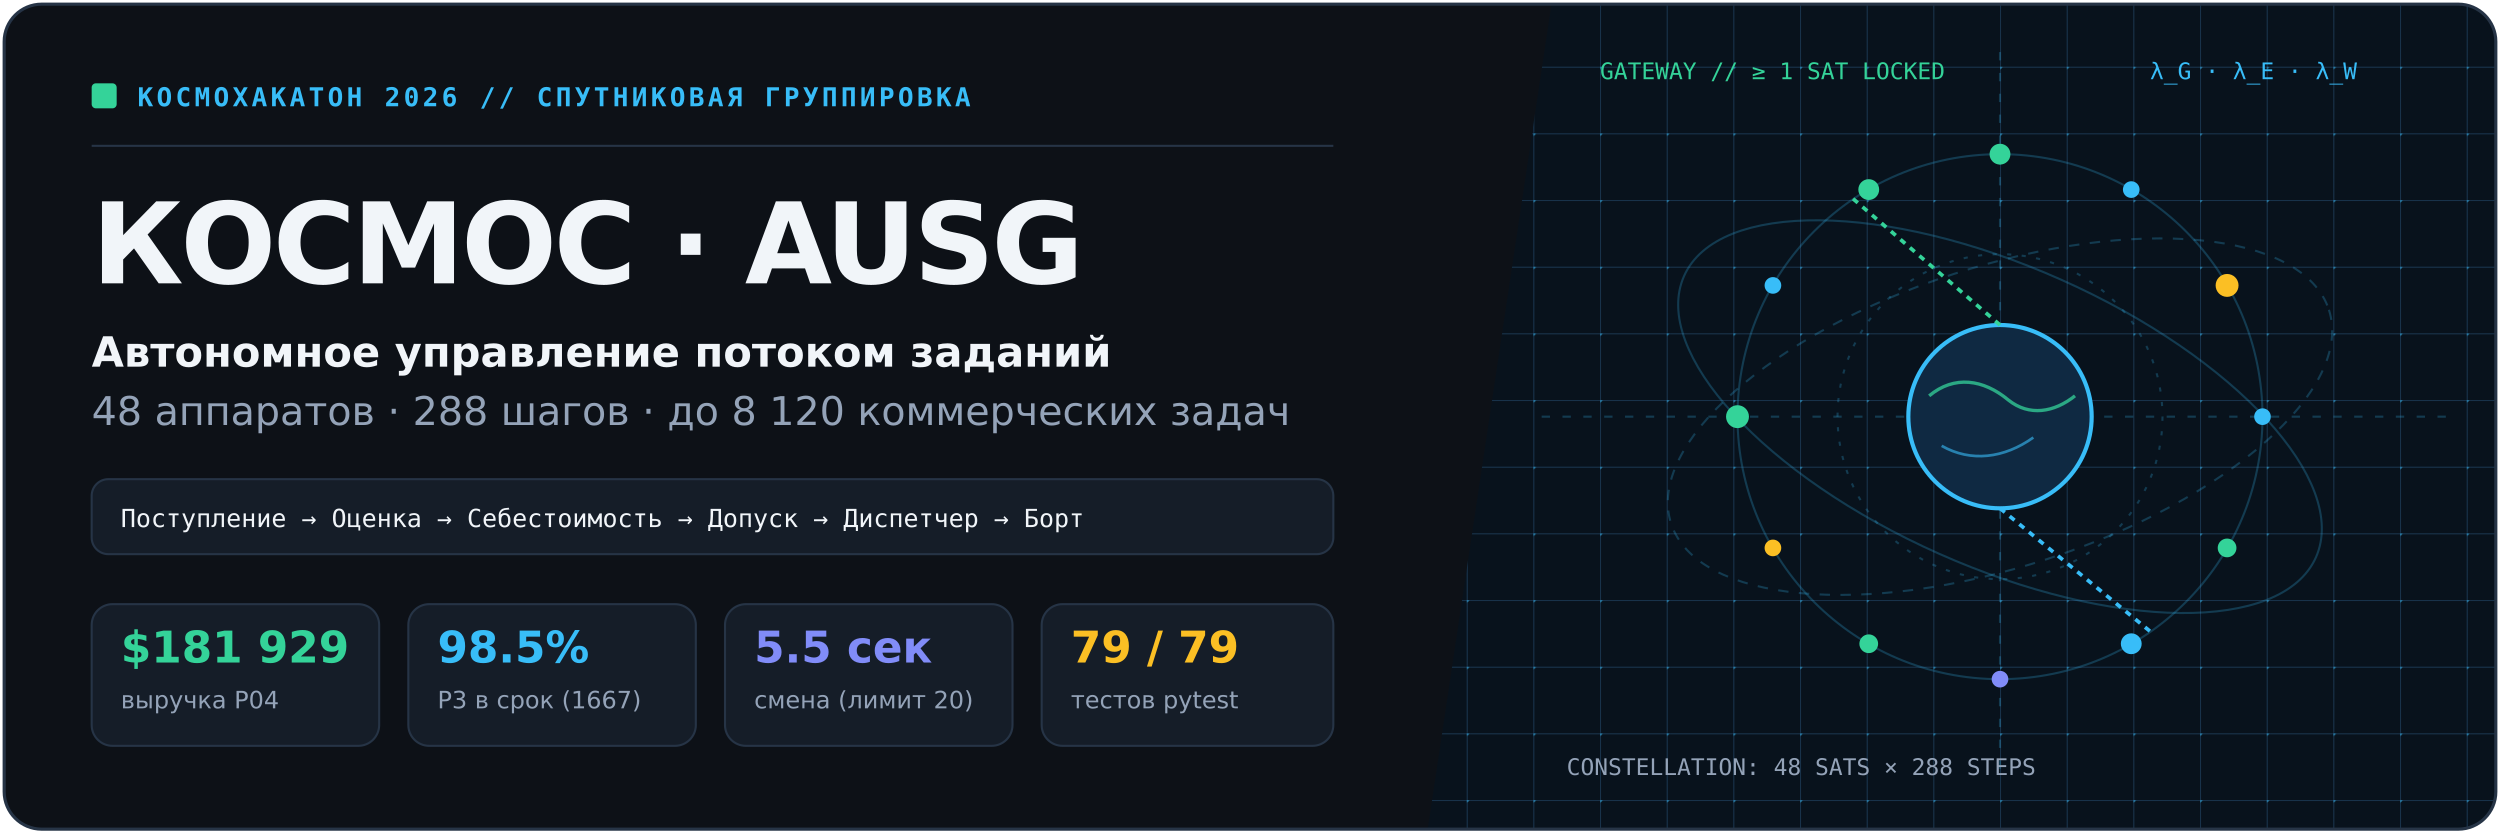
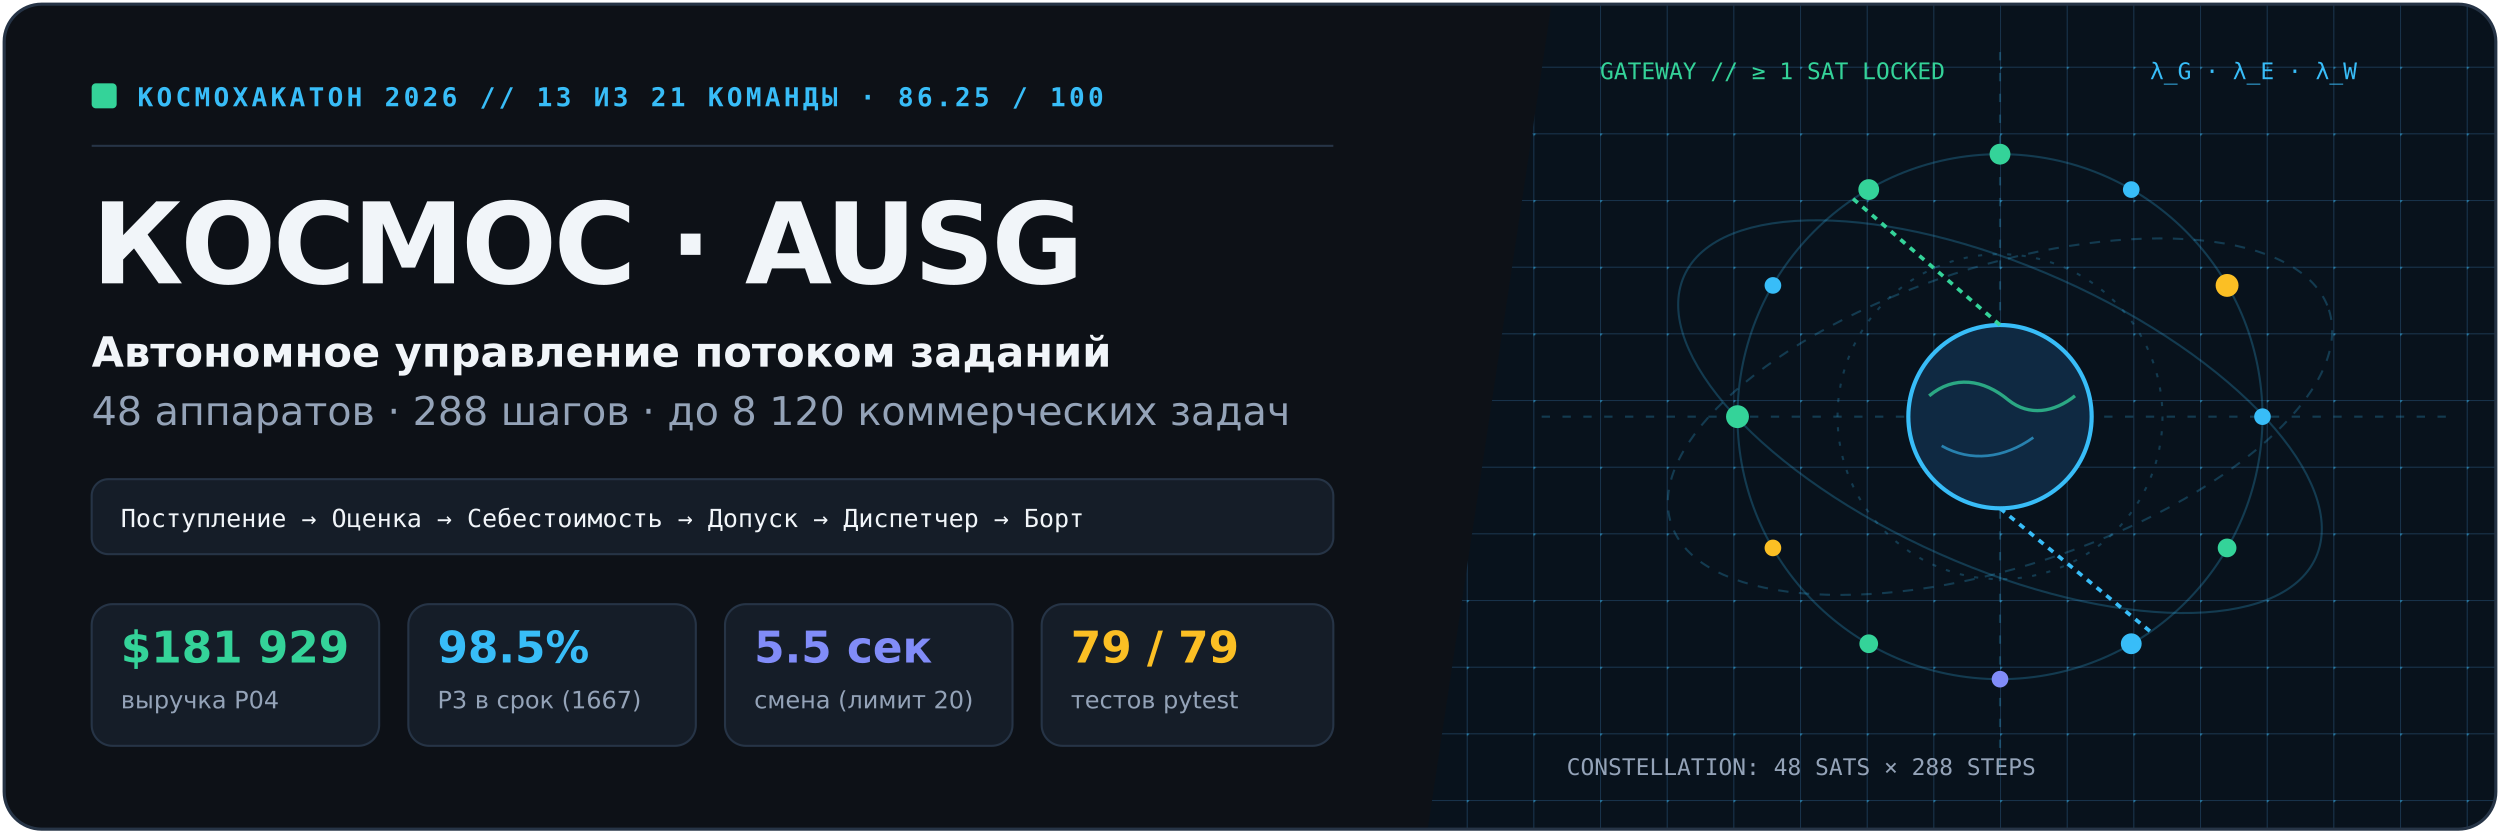
<svg xmlns="http://www.w3.org/2000/svg" width="1200" height="400" viewBox="0 0 1200 400" role="img" aria-labelledby="title desc" xml:lang="ru">
  <style>
    text { font-family: 'Segoe UI', 'DejaVu Sans', sans-serif; }
    .mono { font-family: 'DejaVu Sans Mono', ui-monospace, monospace; }
    @media (prefers-reduced-motion: no-preference) {
      .orbit-spin { transform-origin: 960px 200px; animation: spin 40s linear infinite; }
      @keyframes spin { from { transform: rotate(0deg); } to { transform: rotate(360deg); } }
    }
  </style>
  <defs>
    <clipPath id="frame">
      <rect x="2" y="2" width="1196" height="396" rx="18" />
    </clipPath>
    <clipPath id="right-field">
      <path d="M745 0h455v400H685z" />
    </clipPath>
    <pattern id="bp-grid" width="32" height="32" patternUnits="userSpaceOnUse">
      <path d="M0 32V0h32" fill="none" stroke="#18324a" stroke-width="1" />
      <circle cx="0" cy="0" r="1.2" fill="#38bdf8" opacity="0.45" />
    </pattern>
  </defs>
  <g clip-path="url(#frame)">
    <rect width="1200" height="400" fill="#0d1117" />
    <g clip-path="url(#right-field)">
      <rect x="680" width="520" height="400" fill="#08121c" />
      <rect x="680" width="520" height="400" fill="url(#bp-grid)" />
      <g stroke="#38bdf8" stroke-opacity="0.24" fill="none">
        <line x1="740" y1="200" x2="1175" y2="200" stroke-dasharray="4 6" />
        <line x1="960" y1="25" x2="960" y2="375" stroke-dasharray="4 6" />
        <circle cx="960" cy="200" r="78" stroke-dasharray="2 5" />
        <circle cx="960" cy="200" r="126" />
        <ellipse cx="960" cy="200" rx="166" ry="72" transform="rotate(-18 960 200)" stroke-dasharray="5 5" />
        <ellipse cx="960" cy="200" rx="166" ry="72" transform="rotate(24 960 200)" />
      </g>
      <circle cx="960" cy="200" r="44" fill="#0f2942" stroke="#38bdf8" stroke-width="2" />
      <path d="M926 190c12-10 26-8 38 2 10 8 22 6 32-2" fill="none" stroke="#34d399" stroke-width="1.6" opacity="0.75" />
      <path d="M932 214c14 8 30 6 44-4" fill="none" stroke="#38bdf8" stroke-width="1.3" opacity="0.6" />
      <line x1="960" y1="156" x2="889" y2="95" stroke="#34d399" stroke-width="1.8" stroke-dasharray="3 3" />
      <line x1="960" y1="244" x2="1032" y2="303" stroke="#38bdf8" stroke-width="1.8" stroke-dasharray="3 3" />
      <g class="orbit-spin">
        <circle cx="960" cy="74" r="5" fill="#34d399" />
        <circle cx="1023" cy="91" r="4" fill="#38bdf8" />
        <circle cx="1069" cy="137" r="5.5" fill="#fbbf24" />
        <circle cx="1086" cy="200" r="4" fill="#38bdf8" />
        <circle cx="1069" cy="263" r="4.5" fill="#34d399" />
        <circle cx="1023" cy="309" r="5" fill="#38bdf8" />
        <circle cx="960" cy="326" r="4" fill="#818cf8" />
        <circle cx="897" cy="309" r="4.5" fill="#34d399" />
        <circle cx="851" cy="263" r="4" fill="#fbbf24" />
        <circle cx="834" cy="200" r="5.5" fill="#34d399" />
        <circle cx="851" cy="137" r="4" fill="#38bdf8" />
        <circle cx="897" cy="91" r="5" fill="#34d399" />
      </g>
      <text x="768" y="38" class="mono" font-size="11" fill="#34d399">GATEWAY // ≥ 1 SAT LOCKED</text>
      <text x="1032" y="38" class="mono" font-size="11" fill="#38bdf8">λ_G · λ_E · λ_W</text>
      <text x="752" y="372" class="mono" font-size="11" fill="#94a3b8">CONSTELLATION: 48 SATS × 288 STEPS</text>
    </g>
    <rect x="44" y="40" width="12" height="12" rx="2" fill="#34d399" />
-     <text x="66" y="51" class="mono" font-size="12.5" font-weight="700" letter-spacing="1.6" fill="#38bdf8">КОСМОХАКАТОН 2026 // СПУТНИКОВАЯ ГРУППИРОВКА</text>
+     <text x="66" y="51" class="mono" font-size="12.5" font-weight="700" letter-spacing="1.6" fill="#38bdf8">КОСМОХАКАТОН 2026 // 13 ИЗ 21 КОМАНДЫ · 86.25 / 100</text>
    <line x1="44" y1="70" x2="640" y2="70" stroke="#263446" stroke-width="1" />
    <text x="44" y="136" font-size="54" font-weight="700" letter-spacing="-1.5" fill="#f1f5f9">КОСМОС · AUSG</text>
    <text x="44" y="176" font-size="20" font-weight="700" fill="#f1f5f9">Автономное управление потоком заданий</text>
    <text x="44" y="204" font-size="19" fill="#94a3b8">48 аппаратов · 288 шагов · до 8 120 коммерческих задач</text>
    <rect x="44" y="230" width="596" height="36" rx="8" fill="#151d28" stroke="#263446" />
    <text x="58" y="253" class="mono" font-size="12" fill="#f1f5f9">Поступление → Оценка → Себестоимость → Допуск → Диспетчер → Борт</text>
    <g transform="translate(44, 290)">
      <rect x="0" y="0" width="138" height="68" rx="10" fill="#151d28" stroke="#263446" />
      <text x="14" y="28" font-size="21" font-weight="700" fill="#34d399">$181 929</text>
      <text x="14" y="50" font-size="11.5" fill="#94a3b8">выручка P04</text>
      <rect x="152" y="0" width="138" height="68" rx="10" fill="#151d28" stroke="#263446" />
      <text x="166" y="28" font-size="21" font-weight="700" fill="#38bdf8">98.5%</text>
      <text x="166" y="50" font-size="11.5" fill="#94a3b8">P3 в срок (1667)</text>
      <rect x="304" y="0" width="138" height="68" rx="10" fill="#151d28" stroke="#263446" />
      <text x="318" y="28" font-size="21" font-weight="700" fill="#818cf8">5.5 сек</text>
      <text x="318" y="50" font-size="11.5" fill="#94a3b8">смена (лимит 20)</text>
      <rect x="456" y="0" width="140" height="68" rx="10" fill="#151d28" stroke="#263446" />
      <text x="470" y="28" font-size="21" font-weight="700" fill="#fbbf24">79 / 79</text>
      <text x="470" y="50" font-size="11.5" fill="#94a3b8">тестов pytest</text>
    </g>
  </g>
  <rect x="2" y="2" width="1196" height="396" rx="18" fill="none" stroke="#263446" stroke-width="1.5" />
</svg>
